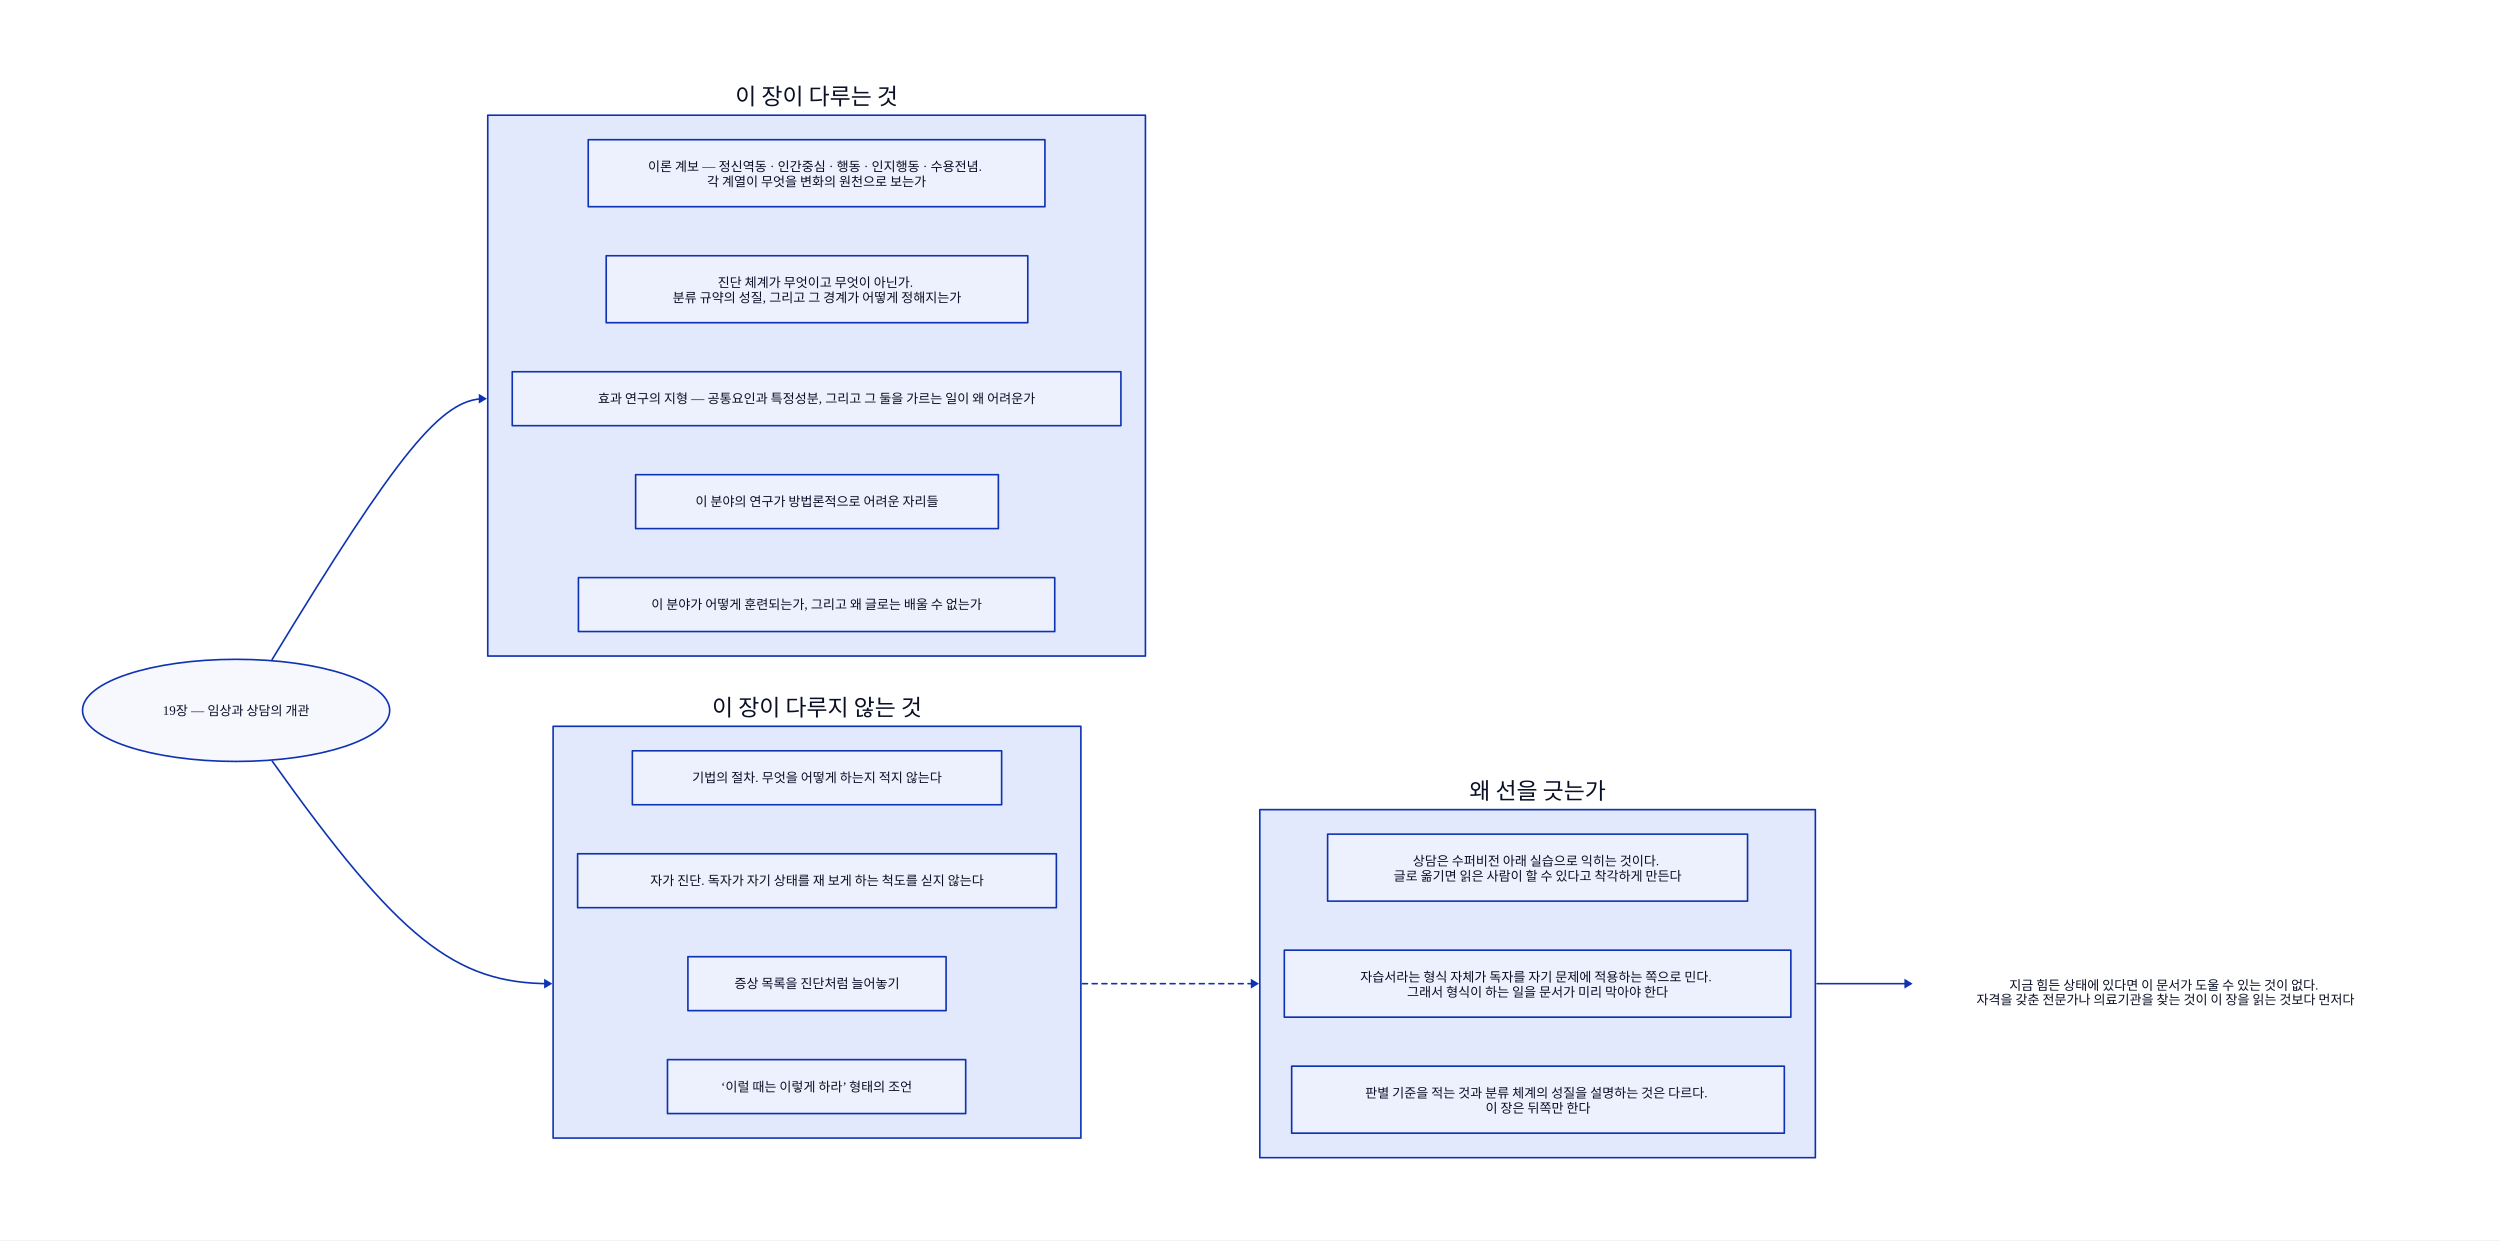
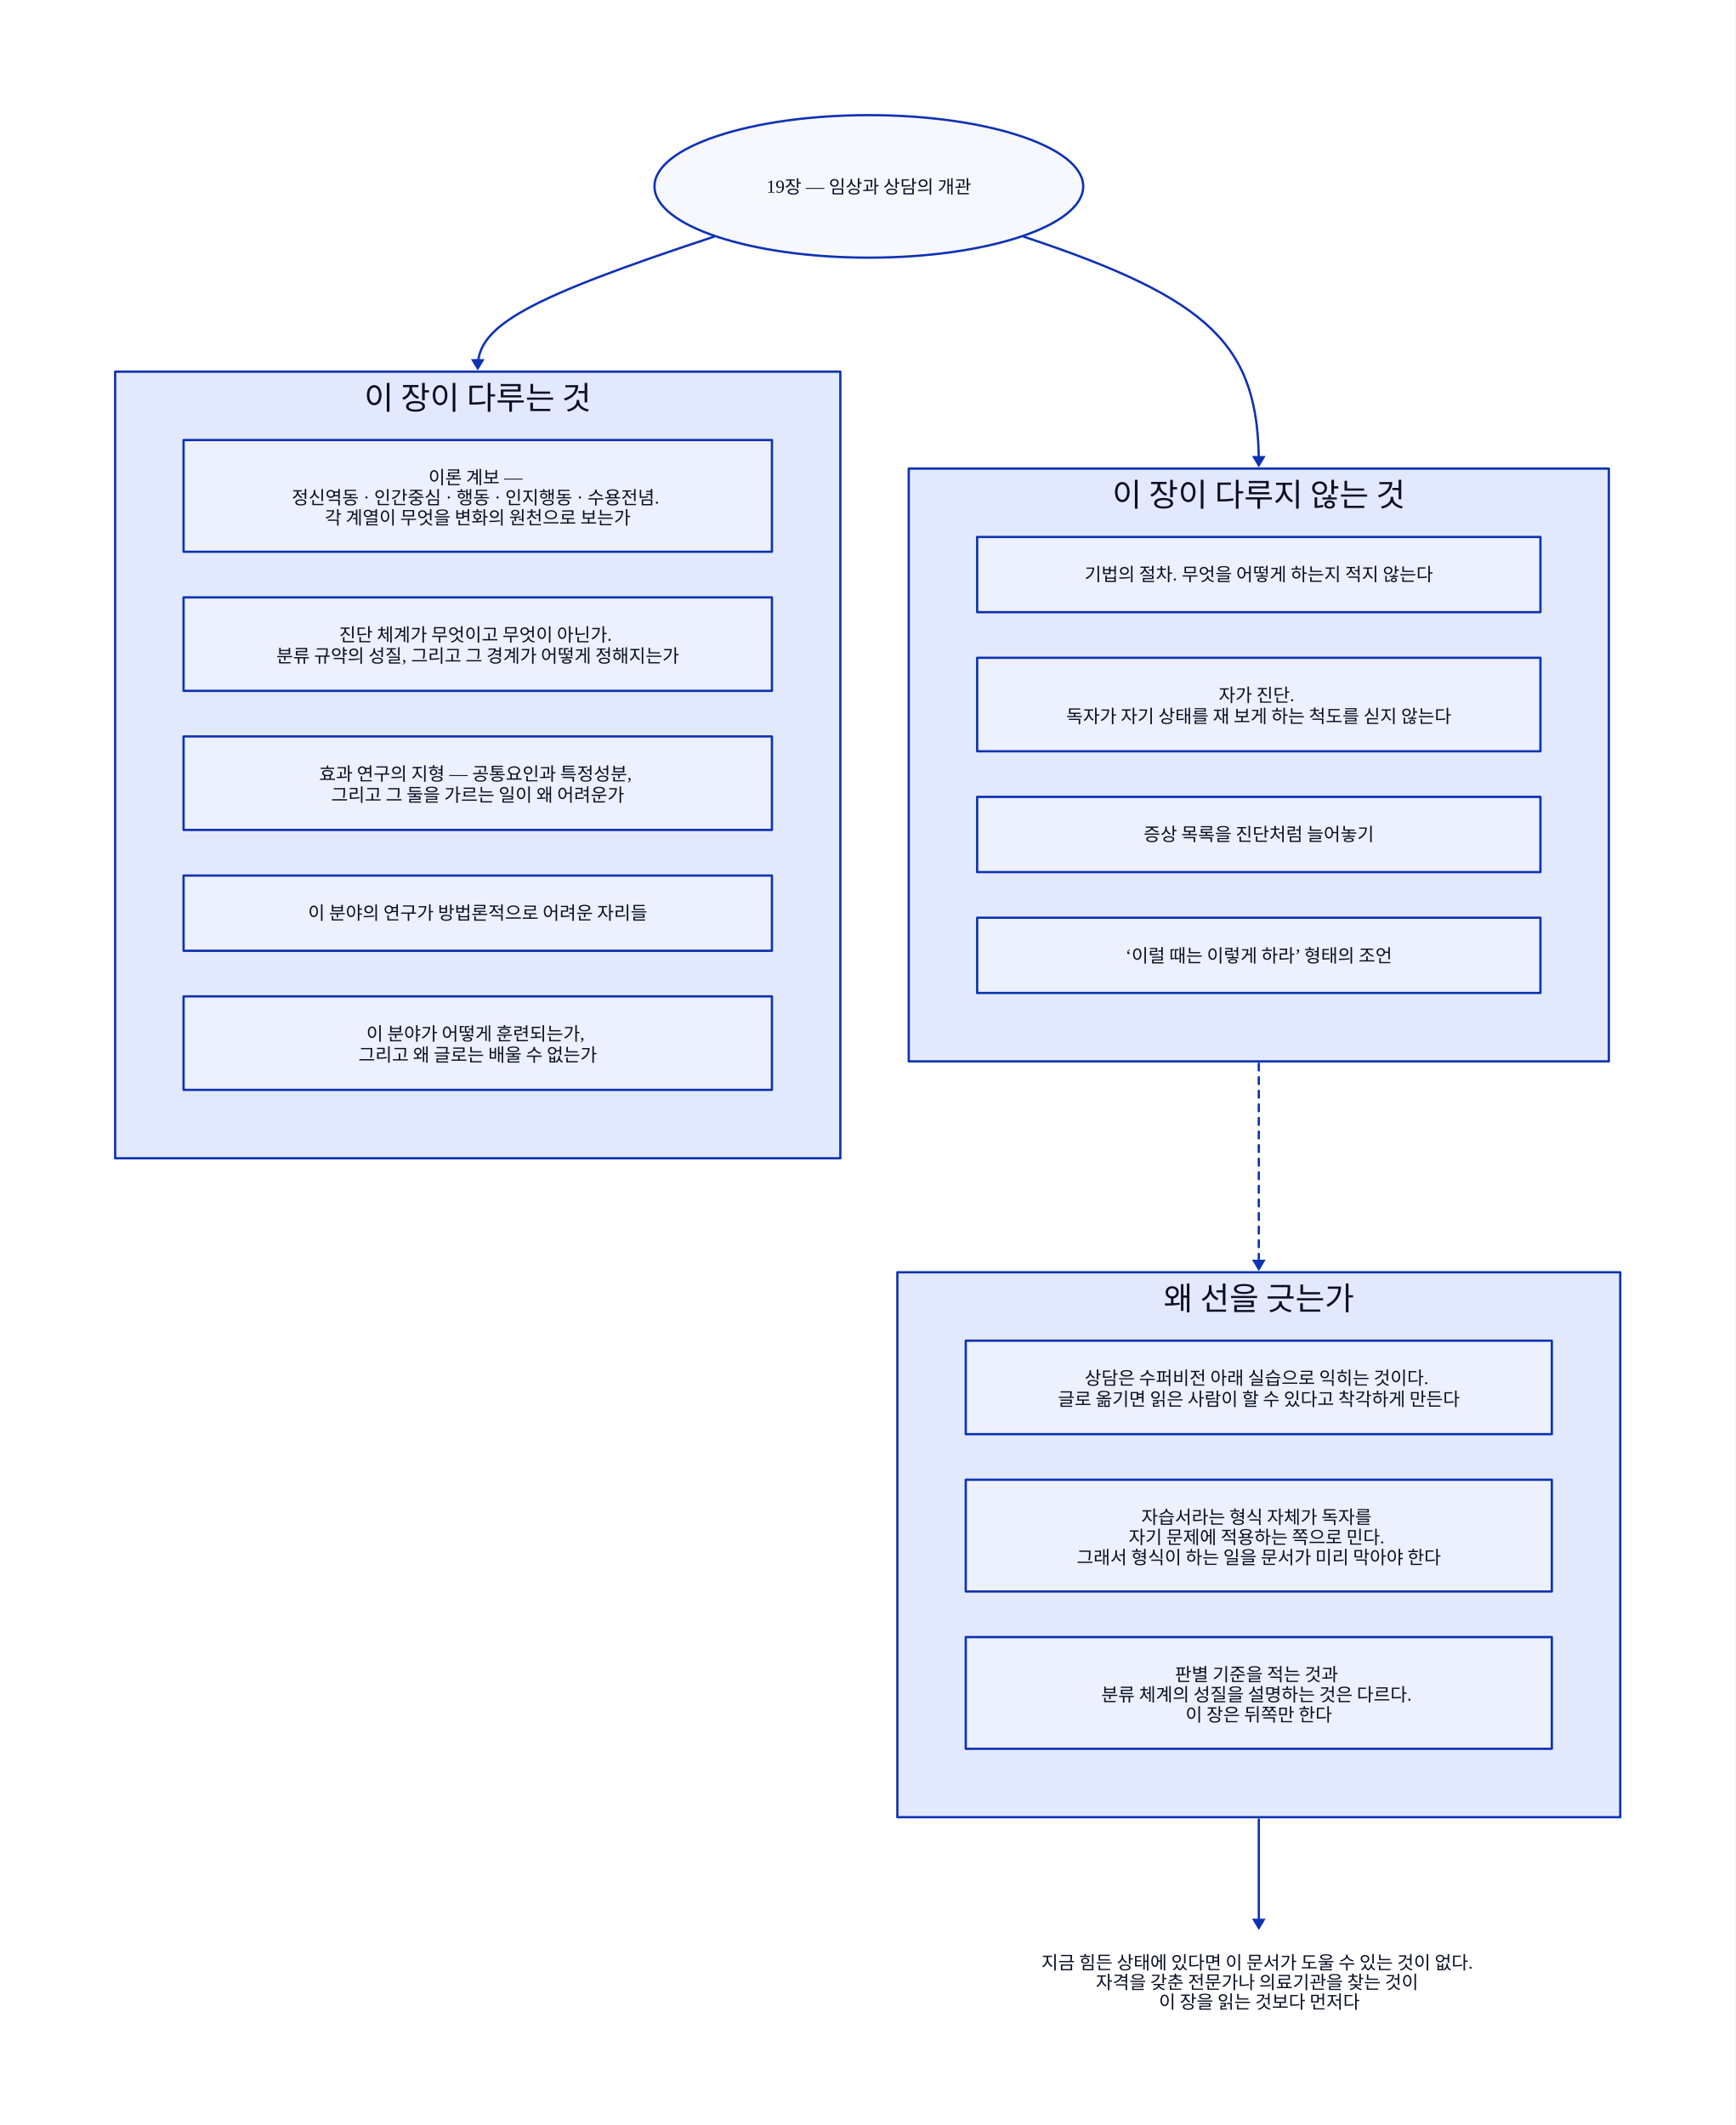
- <svg xmlns="http://www.w3.org/2000/svg" width="3060" height="1518" class="d2-2037207016 d2-svg" viewBox="-101 -85 3060 1518">
-   <rect width="3060" height="1518" x="-101" y="-85" rx="0" style="fill:#fff" />
-   <style>.connection,.shape{stroke-linejoin:round}.shape{shape-rendering:geometricPrecision}.connection{stroke-linecap:round}.d2-2037207016 .fill-N1{fill:#0a0f25}.d2-2037207016 .fill-B4{fill:#e3e9fd}.d2-2037207016 .fill-B5{fill:#edf0fd}.d2-2037207016 .stroke-B1{stroke:#0d32b2}.s0{text-anchor:middle;font-size:16px}.s1{stroke-width:2}.s2{text-anchor:middle;font-size:28px}.s3{fill:#0d32b2}</style>
+ <svg xmlns="http://www.w3.org/2000/svg" width="1522" height="1864" class="d2-2507964444 d2-svg" viewBox="-101 -101 1522 1864">
+   <rect width="1522" height="1864" x="-101" y="-101" rx="0" style="fill:#fff" />
+   <style>.connection,.shape{stroke-linejoin:round}.shape{shape-rendering:geometricPrecision}.connection{stroke-linecap:round}.d2-2507964444 .fill-N1{fill:#0a0f25}.d2-2507964444 .fill-B4{fill:#e3e9fd}.d2-2507964444 .fill-B5{fill:#edf0fd}.d2-2507964444 .stroke-B1{stroke:#0d32b2}.s0{text-anchor:middle;font-size:16px}.s1{stroke-width:2}.s2{text-anchor:middle;font-size:28px}.s3{fill:#0d32b2}</style>
  <g>
    <g class="shape">
-       <ellipse cx="188" cy="784.5" class="shape stroke-B1" rx="188" ry="62.5" style="fill:#f7f8fe;stroke-width:2" />
+       <ellipse cx="661" cy="62.5" class="shape stroke-B1" rx="188" ry="62.5" style="fill:#f7f8fe;stroke-width:2" />
    </g>
-     <text x="188" y="790" class="text-bold fill-N1 s0">19장 — 임상과 상담의 개관</text>
+     <text x="661" y="68" class="text-bold fill-N1 s0">19장 — 임상과 상담의 개관</text>
  </g>
  <g>
    <g class="shape">
-       <path d="M496 56h805v662H496z" class="stroke-B1 fill-B4 s1" />
+       <path d="M0 225h636v690H0z" class="stroke-B1 fill-B4 s1" />
    </g>
-     <text x="898.5" y="43" class="fill-N1 s2">이 장이 다루는 것</text>
+     <text x="318" y="258" class="fill-N1 s2">이 장이 다루는 것</text>
  </g>
  <g>
    <g class="shape">
-       <path d="M576 804h646v504H576z" class="stroke-B1 fill-B4 s1" />
+       <path d="M696 310h614v520H696z" class="stroke-B1 fill-B4 s1" />
    </g>
-     <text x="899" y="791" class="fill-N1 s2">이 장이 다루지 않는 것</text>
+     <text x="1003" y="343" class="fill-N1 s2">이 장이 다루지 않는 것</text>
  </g>
  <g>
    <g class="shape">
-       <path d="M1441 906h680v426h-680z" class="stroke-B1 fill-B4 s1" />
+       <path d="M686 1015h634v478H686z" class="stroke-B1 fill-B4 s1" />
    </g>
-     <text x="1781" y="893" class="fill-N1 s2">왜 선을 긋는가</text>
+     <text x="1003" y="1048" class="fill-N1 s2">왜 선을 긋는가</text>
  </g>
-   <text x="2549.5" y="1109" class="text-bold fill-N1 s0">
-     <tspan x="2549.5" dy="0"> </tspan>
-     <tspan x="2549.5" dy="17.667">지금 힘든 상태에 있다면 이 문서가 도울 수 있는 것이 없다.</tspan>
-     <tspan x="2549.5" dy="17.667">자격을 갖춘 전문가나 의료기관을 찾는 것이 이 장을 읽는 것보다 먼저다</tspan>
+   <text x="1003.5" y="1609" class="text-bold fill-N1 s0">
+     <tspan x="1003.5" dy="0"> </tspan>
+     <tspan x="1003.5" dy="17.25">지금 힘든 상태에 있다면 이 문서가 도울 수 있는 것이 없다.</tspan>
+     <tspan x="1003.5" dy="17.25">자격을 갖춘 전문가나 의료기관을 찾는 것이</tspan>
+     <tspan x="1003.5" dy="17.25">이 장을 읽는 것보다 먼저다</tspan>
  </text>
  <g>
    <g class="shape">
-       <path d="M619 86h559v82H619z" class="stroke-B1 fill-B5 s1" />
+       <path d="M60 285h516v98H60z" class="stroke-B1 fill-B5 s1" />
    </g>
-     <text x="898.5" y="124.5" class="text-bold fill-N1 s0">
-       <tspan x="898.5" dy="0">이론 계보 — 정신역동 · 인간중심 · 행동 · 인지행동 · 수용전념.</tspan>
-       <tspan x="898.5" dy="18.5">각 계열이 무엇을 변화의 원천으로 보는가</tspan>
+     <text x="318" y="323.5" class="text-bold fill-N1 s0">
+       <tspan x="318" dy="0">이론 계보 —</tspan>
+       <tspan x="318" dy="17.667">정신역동 · 인간중심 · 행동 · 인지행동 · 수용전념.</tspan>
+       <tspan x="318" dy="17.667">각 계열이 무엇을 변화의 원천으로 보는가</tspan>
    </text>
  </g>
  <g>
    <g class="shape">
-       <path d="M641 228h516v82H641z" class="stroke-B1 fill-B5 s1" />
+       <path d="M60 423h516v82H60z" class="stroke-B1 fill-B5 s1" />
    </g>
-     <text x="899" y="266.5" class="text-bold fill-N1 s0">
-       <tspan x="899" dy="0">진단 체계가 무엇이고 무엇이 아닌가.</tspan>
-       <tspan x="899" dy="18.5">분류 규약의 성질, 그리고 그 경계가 어떻게 정해지는가</tspan>
+     <text x="318" y="461.5" class="text-bold fill-N1 s0">
+       <tspan x="318" dy="0">진단 체계가 무엇이고 무엇이 아닌가.</tspan>
+       <tspan x="318" dy="18.5">분류 규약의 성질, 그리고 그 경계가 어떻게 정해지는가</tspan>
    </text>
  </g>
  <g>
    <g class="shape">
-       <path d="M526 370h745v66H526z" class="stroke-B1 fill-B5 s1" />
+       <path d="M60 545h516v82H60z" class="stroke-B1 fill-B5 s1" />
    </g>
-     <text x="898.5" y="408.5" class="text-bold fill-N1 s0">효과 연구의 지형 — 공통요인과 특정성분, 그리고 그 둘을 가르는 일이 왜 어려운가</text>
-   </g>
-   <g>
-     <g class="shape">
-       <path d="M677 496h444v66H677z" class="stroke-B1 fill-B5 s1" />
-     </g>
-     <text x="899" y="534.5" class="text-bold fill-N1 s0">이 분야의 연구가 방법론적으로 어려운 자리들</text>
-   </g>
-   <g>
-     <g class="shape">
-       <path d="M607 622h583v66H607z" class="stroke-B1 fill-B5 s1" />
-     </g>
-     <text x="898.5" y="660.5" class="text-bold fill-N1 s0">이 분야가 어떻게 훈련되는가, 그리고 왜 글로는 배울 수 없는가</text>
-   </g>
-   <g>
-     <g class="shape">
-       <path d="M673 834h452v66H673z" class="stroke-B1 fill-B5 s1" />
-     </g>
-     <text x="899" y="872.5" class="text-bold fill-N1 s0">기법의 절차. 무엇을 어떻게 하는지 적지 않는다</text>
-   </g>
-   <g>
-     <g class="shape">
-       <path d="M606 960h586v66H606z" class="stroke-B1 fill-B5 s1" />
-     </g>
-     <text x="899" y="998.5" class="text-bold fill-N1 s0">자가 진단. 독자가 자기 상태를 재 보게 하는 척도를 싣지 않는다</text>
-   </g>
-   <g>
-     <g class="shape">
-       <path d="M741 1086h316v66H741z" class="stroke-B1 fill-B5 s1" />
-     </g>
-     <text x="899" y="1124.5" class="text-bold fill-N1 s0">증상 목록을 진단처럼 늘어놓기</text>
-   </g>
-   <g>
-     <g class="shape">
-       <path d="M716 1212h365v66H716z" class="stroke-B1 fill-B5 s1" />
-     </g>
-     <text x="898.5" y="1250.5" class="text-bold fill-N1 s0">‘이럴 때는 이렇게 하라’ 형태의 조언</text>
-   </g>
-   <g>
-     <g class="shape">
-       <path d="M1524 936h514v82h-514z" class="stroke-B1 fill-B5 s1" />
-     </g>
-     <text x="1781" y="974.5" class="text-bold fill-N1 s0">
-       <tspan x="1781" dy="0">상담은 수퍼비전 아래 실습으로 익히는 것이다.</tspan>
-       <tspan x="1781" dy="18.5">글로 옮기면 읽은 사람이 할 수 있다고 착각하게 만든다</tspan>
+     <text x="318" y="583.5" class="text-bold fill-N1 s0">
+       <tspan x="318" dy="0">효과 연구의 지형 — 공통요인과 특정성분,</tspan>
+       <tspan x="318" dy="18.5">그리고 그 둘을 가르는 일이 왜 어려운가</tspan>
    </text>
  </g>
  <g>
    <g class="shape">
-       <path d="M1471 1078h620v82h-620z" class="stroke-B1 fill-B5 s1" />
+       <path d="M60 667h516v66H60z" class="stroke-B1 fill-B5 s1" />
    </g>
-     <text x="1781" y="1116.5" class="text-bold fill-N1 s0">
-       <tspan x="1781" dy="0">자습서라는 형식 자체가 독자를 자기 문제에 적용하는 쪽으로 민다.</tspan>
-       <tspan x="1781" dy="18.5">그래서 형식이 하는 일을 문서가 미리 막아야 한다</tspan>
+     <text x="318" y="705.5" class="text-bold fill-N1 s0">이 분야의 연구가 방법론적으로 어려운 자리들</text>
+   </g>
+   <g>
+     <g class="shape">
+       <path d="M60 773h516v82H60z" class="stroke-B1 fill-B5 s1" />
+     </g>
+     <text x="318" y="811.5" class="text-bold fill-N1 s0">
+       <tspan x="318" dy="0">이 분야가 어떻게 훈련되는가,</tspan>
+       <tspan x="318" dy="18.5">그리고 왜 글로는 배울 수 없는가</tspan>
    </text>
  </g>
  <g>
    <g class="shape">
-       <path d="M1480 1220h603v82h-603z" class="stroke-B1 fill-B5 s1" />
+       <path d="M756 370h494v66H756z" class="stroke-B1 fill-B5 s1" />
    </g>
-     <text x="1781.5" y="1258.5" class="text-bold fill-N1 s0">
-       <tspan x="1781.5" dy="0">판별 기준을 적는 것과 분류 체계의 성질을 설명하는 것은 다르다.</tspan>
-       <tspan x="1781.5" dy="18.5">이 장은 뒤쪽만 한다</tspan>
+     <text x="1003" y="408.5" class="text-bold fill-N1 s0">기법의 절차. 무엇을 어떻게 하는지 적지 않는다</text>
+   </g>
+   <g>
+     <g class="shape">
+       <path d="M756 476h494v82H756z" class="stroke-B1 fill-B5 s1" />
+     </g>
+     <text x="1003" y="514.5" class="text-bold fill-N1 s0">
+       <tspan x="1003" dy="0">자가 진단.</tspan>
+       <tspan x="1003" dy="18.5">독자가 자기 상태를 재 보게 하는 척도를 싣지 않는다</tspan>
    </text>
  </g>
-   <marker id="mk-d2-2037207016-3488378134" markerHeight="12" markerUnits="userSpaceOnUse" markerWidth="10" orient="auto" refX="7" refY="6" viewBox="0 0 10 12">
+   <g>
+     <g class="shape">
+       <path d="M756 598h494v66H756z" class="stroke-B1 fill-B5 s1" />
+     </g>
+     <text x="1003" y="636.5" class="text-bold fill-N1 s0">증상 목록을 진단처럼 늘어놓기</text>
+   </g>
+   <g>
+     <g class="shape">
+       <path d="M756 704h494v66H756z" class="stroke-B1 fill-B5 s1" />
+     </g>
+     <text x="1003" y="742.5" class="text-bold fill-N1 s0">‘이럴 때는 이렇게 하라’ 형태의 조언</text>
+   </g>
+   <g>
+     <g class="shape">
+       <path d="M746 1075h514v82H746z" class="stroke-B1 fill-B5 s1" />
+     </g>
+     <text x="1003" y="1113.5" class="text-bold fill-N1 s0">
+       <tspan x="1003" dy="0">상담은 수퍼비전 아래 실습으로 익히는 것이다.</tspan>
+       <tspan x="1003" dy="18.5">글로 옮기면 읽은 사람이 할 수 있다고 착각하게 만든다</tspan>
+     </text>
+   </g>
+   <g>
+     <g class="shape">
+       <path d="M746 1197h514v98H746z" class="stroke-B1 fill-B5 s1" />
+     </g>
+     <text x="1003" y="1235.5" class="text-bold fill-N1 s0">
+       <tspan x="1003" dy="0">자습서라는 형식 자체가 독자를</tspan>
+       <tspan x="1003" dy="17.667">자기 문제에 적용하는 쪽으로 민다.</tspan>
+       <tspan x="1003" dy="17.667">그래서 형식이 하는 일을 문서가 미리 막아야 한다</tspan>
+     </text>
+   </g>
+   <g>
+     <g class="shape">
+       <path d="M746 1335h514v98H746z" class="stroke-B1 fill-B5 s1" />
+     </g>
+     <text x="1003" y="1373.5" class="text-bold fill-N1 s0">
+       <tspan x="1003" dy="0">판별 기준을 적는 것과</tspan>
+       <tspan x="1003" dy="17.667">분류 체계의 성질을 설명하는 것은 다르다.</tspan>
+       <tspan x="1003" dy="17.667">이 장은 뒤쪽만 한다</tspan>
+     </text>
+   </g>
+   <marker id="mk-d2-2507964444-3488378134" markerHeight="12" markerUnits="userSpaceOnUse" markerWidth="10" orient="auto" refX="7" refY="6" viewBox="0 0 10 12">
    <path stroke-width="2" d="m0 0 10 6-10 6z" class="connection s3" />
  </marker>
-   <path fill="none" marker-end="url(#mk-d2-2037207016-3488378134)" d="M232.038 722.29C387 467.2 440 403 492 403" class="connection stroke-B1 s1" mask="url(#d2-2037207016)" />
-   <path fill="none" marker-end="url(#mk-d2-2037207016-3488378134)" d="M232.16 846.63C387 1064.2 456 1119 572 1119" class="connection stroke-B1 s1" mask="url(#d2-2037207016)" />
-   <marker id="mk-d2-2037207016-2177206569" markerHeight="12" markerUnits="userSpaceOnUse" markerWidth="10" orient="auto" refX="7" refY="6" viewBox="0 0 10 12">
+   <path fill="none" marker-end="url(#mk-d2-2507964444-3488378134)" d="M525.1 106.627C359.8 161.2 318 185 318 221" class="connection stroke-B1 s1" mask="url(#d2-2507964444)" />
+   <path fill="none" marker-end="url(#mk-d2-2507964444-3488378134)" d="M796.898 106.63C961.4 161.2 1003 202 1003 306" class="connection stroke-B1 s1" mask="url(#d2-2507964444)" />
+   <marker id="mk-d2-2507964444-2177206569" markerHeight="12" markerUnits="userSpaceOnUse" markerWidth="10" orient="auto" refX="7" refY="6" viewBox="0 0 10 12">
    <path stroke-width="2" d="m0 0 10 6-10 6z" class="connection s3" />
  </marker>
-   <path fill="none" marker-end="url(#mk-d2-2037207016-2177206569)" d="M1224 1119h213" class="connection" mask="url(#d2-2037207016)" style="stroke:#0d32b2;stroke-width:2;stroke-dasharray:6,5.919" />
-   <path fill="none" marker-end="url(#mk-d2-2037207016-3488378134)" d="M2123 1119h114" class="connection stroke-B1 s1" mask="url(#d2-2037207016)" />
-   <mask id="d2-2037207016" width="3060" height="1518" x="-101" y="-85" maskUnits="userSpaceOnUse">
-     <path fill="#fff" d="M-101-85h3060v1518H-101z" />
+   <path fill="none" marker-end="url(#mk-d2-2507964444-2177206569)" d="M1003 832v179" class="connection" mask="url(#d2-2507964444)" style="stroke:#0d32b2;stroke-width:2;stroke-dasharray:6,5.919" />
+   <path fill="none" marker-end="url(#mk-d2-2507964444-3488378134)" d="M1003 1495v94" class="connection stroke-B1 s1" mask="url(#d2-2507964444)" />
+   <mask id="d2-2507964444" width="1522" height="1864" x="-101" y="-101" maskUnits="userSpaceOnUse">
+     <path fill="#fff" d="M-101-101h1522v1864H-101z" />
  </mask>
</svg>
